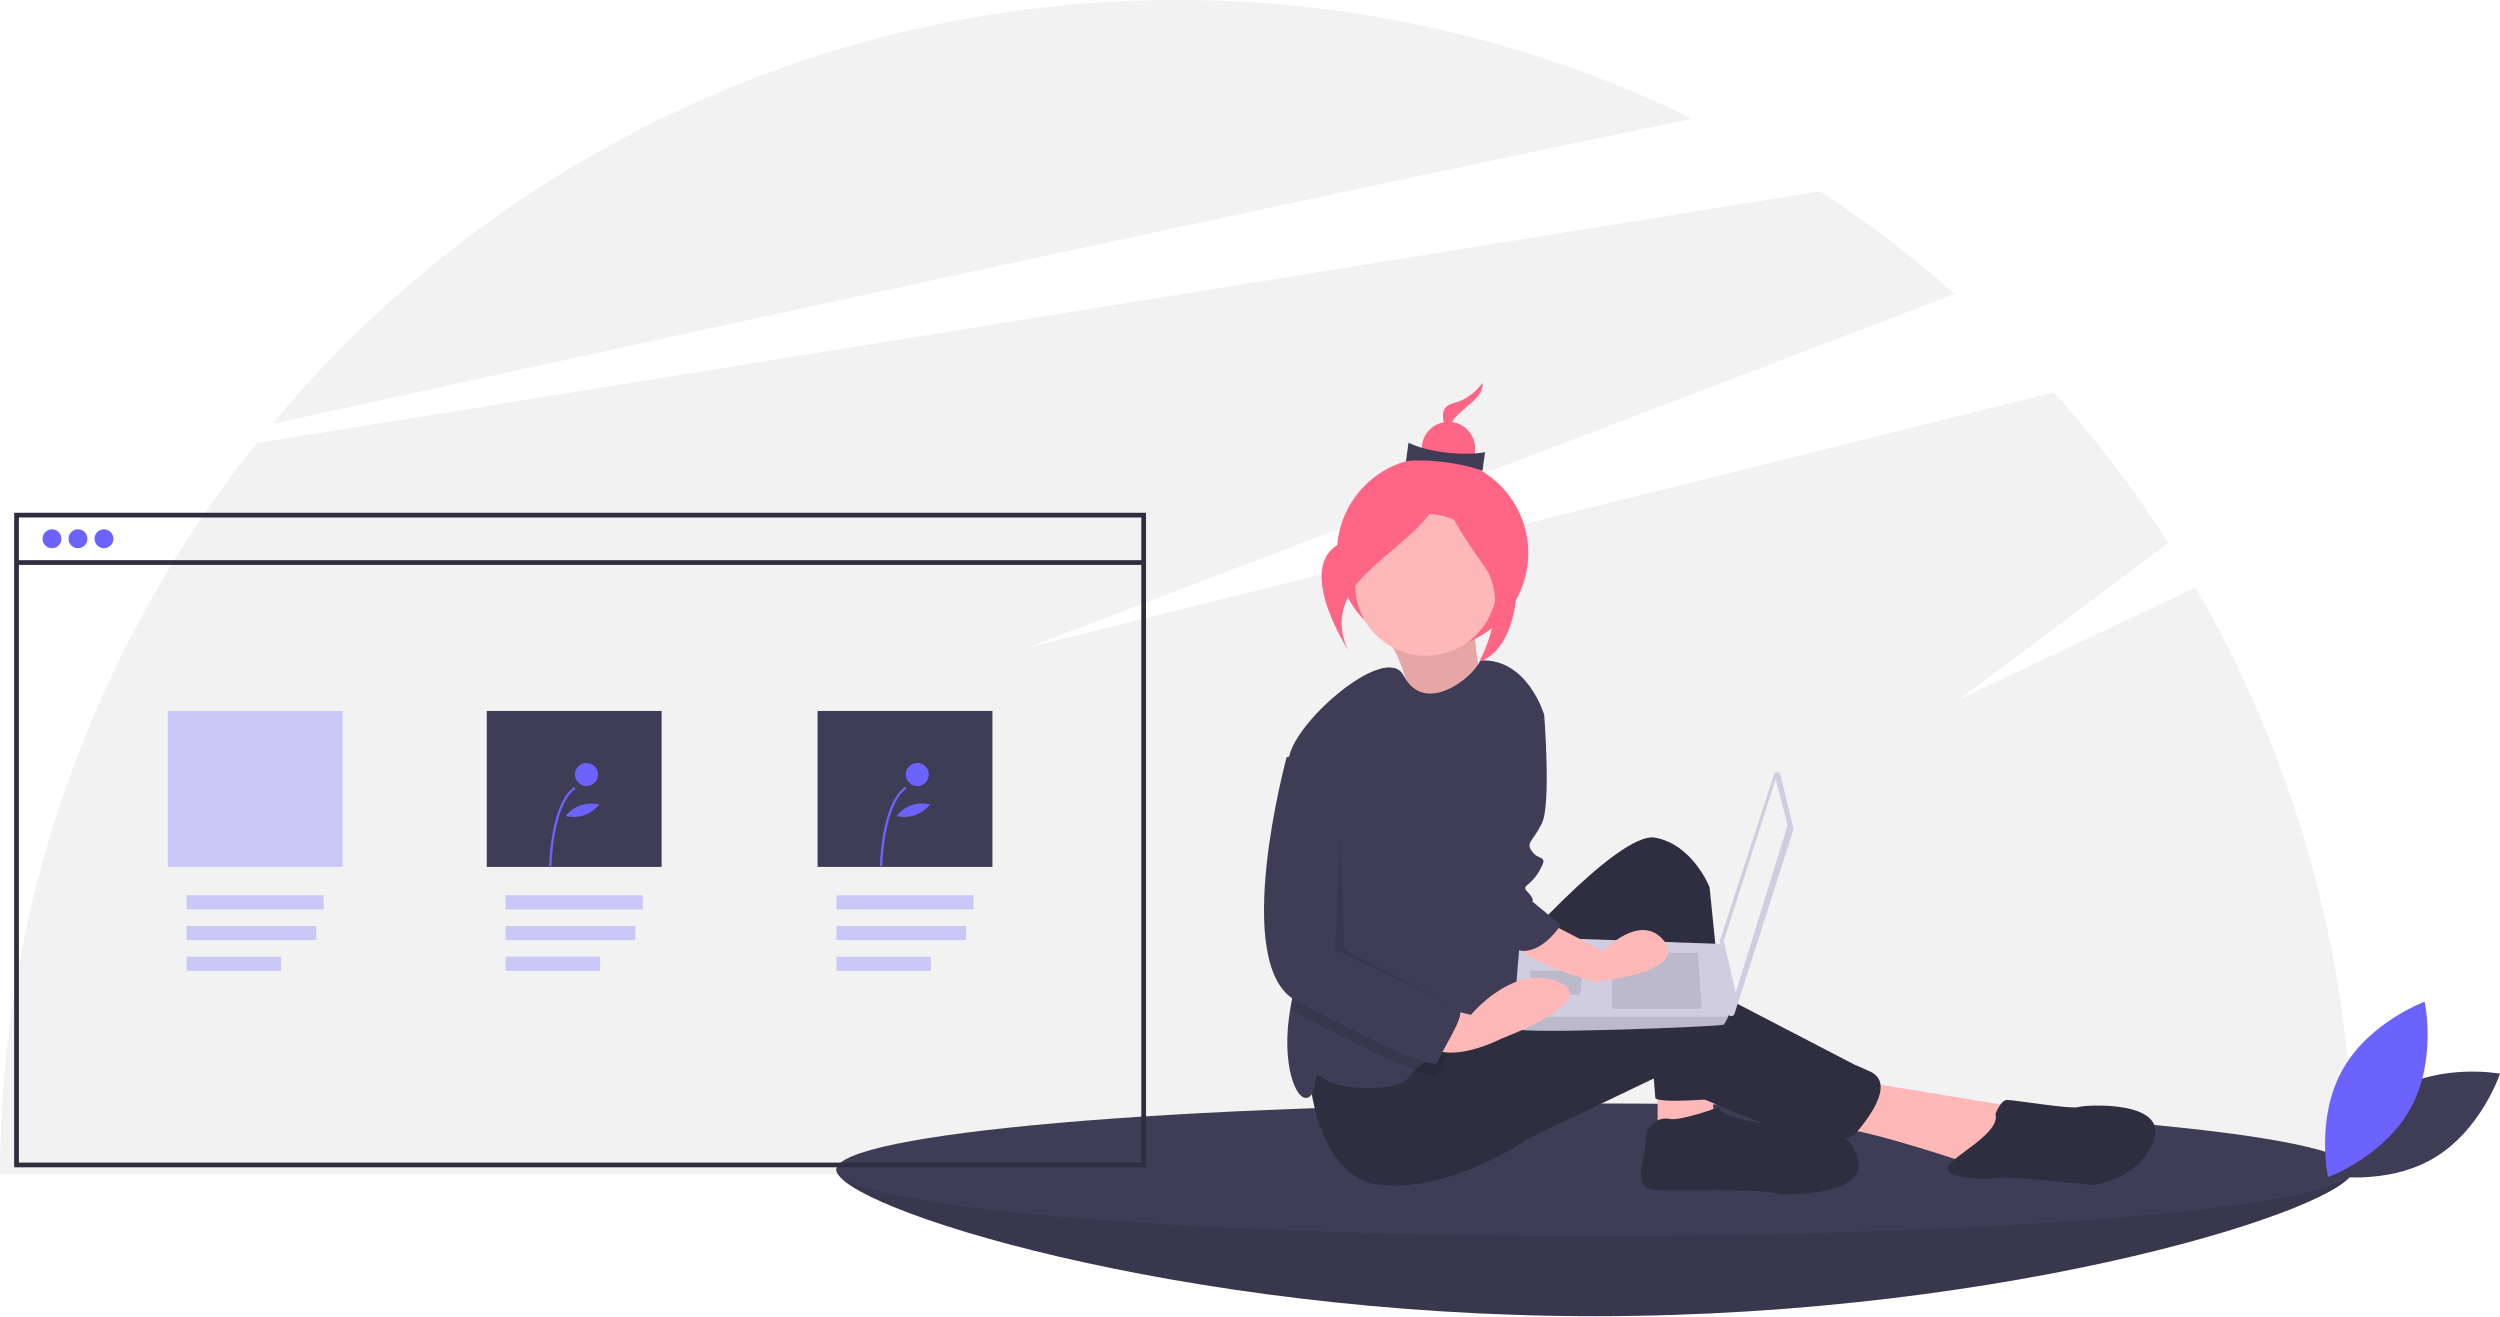
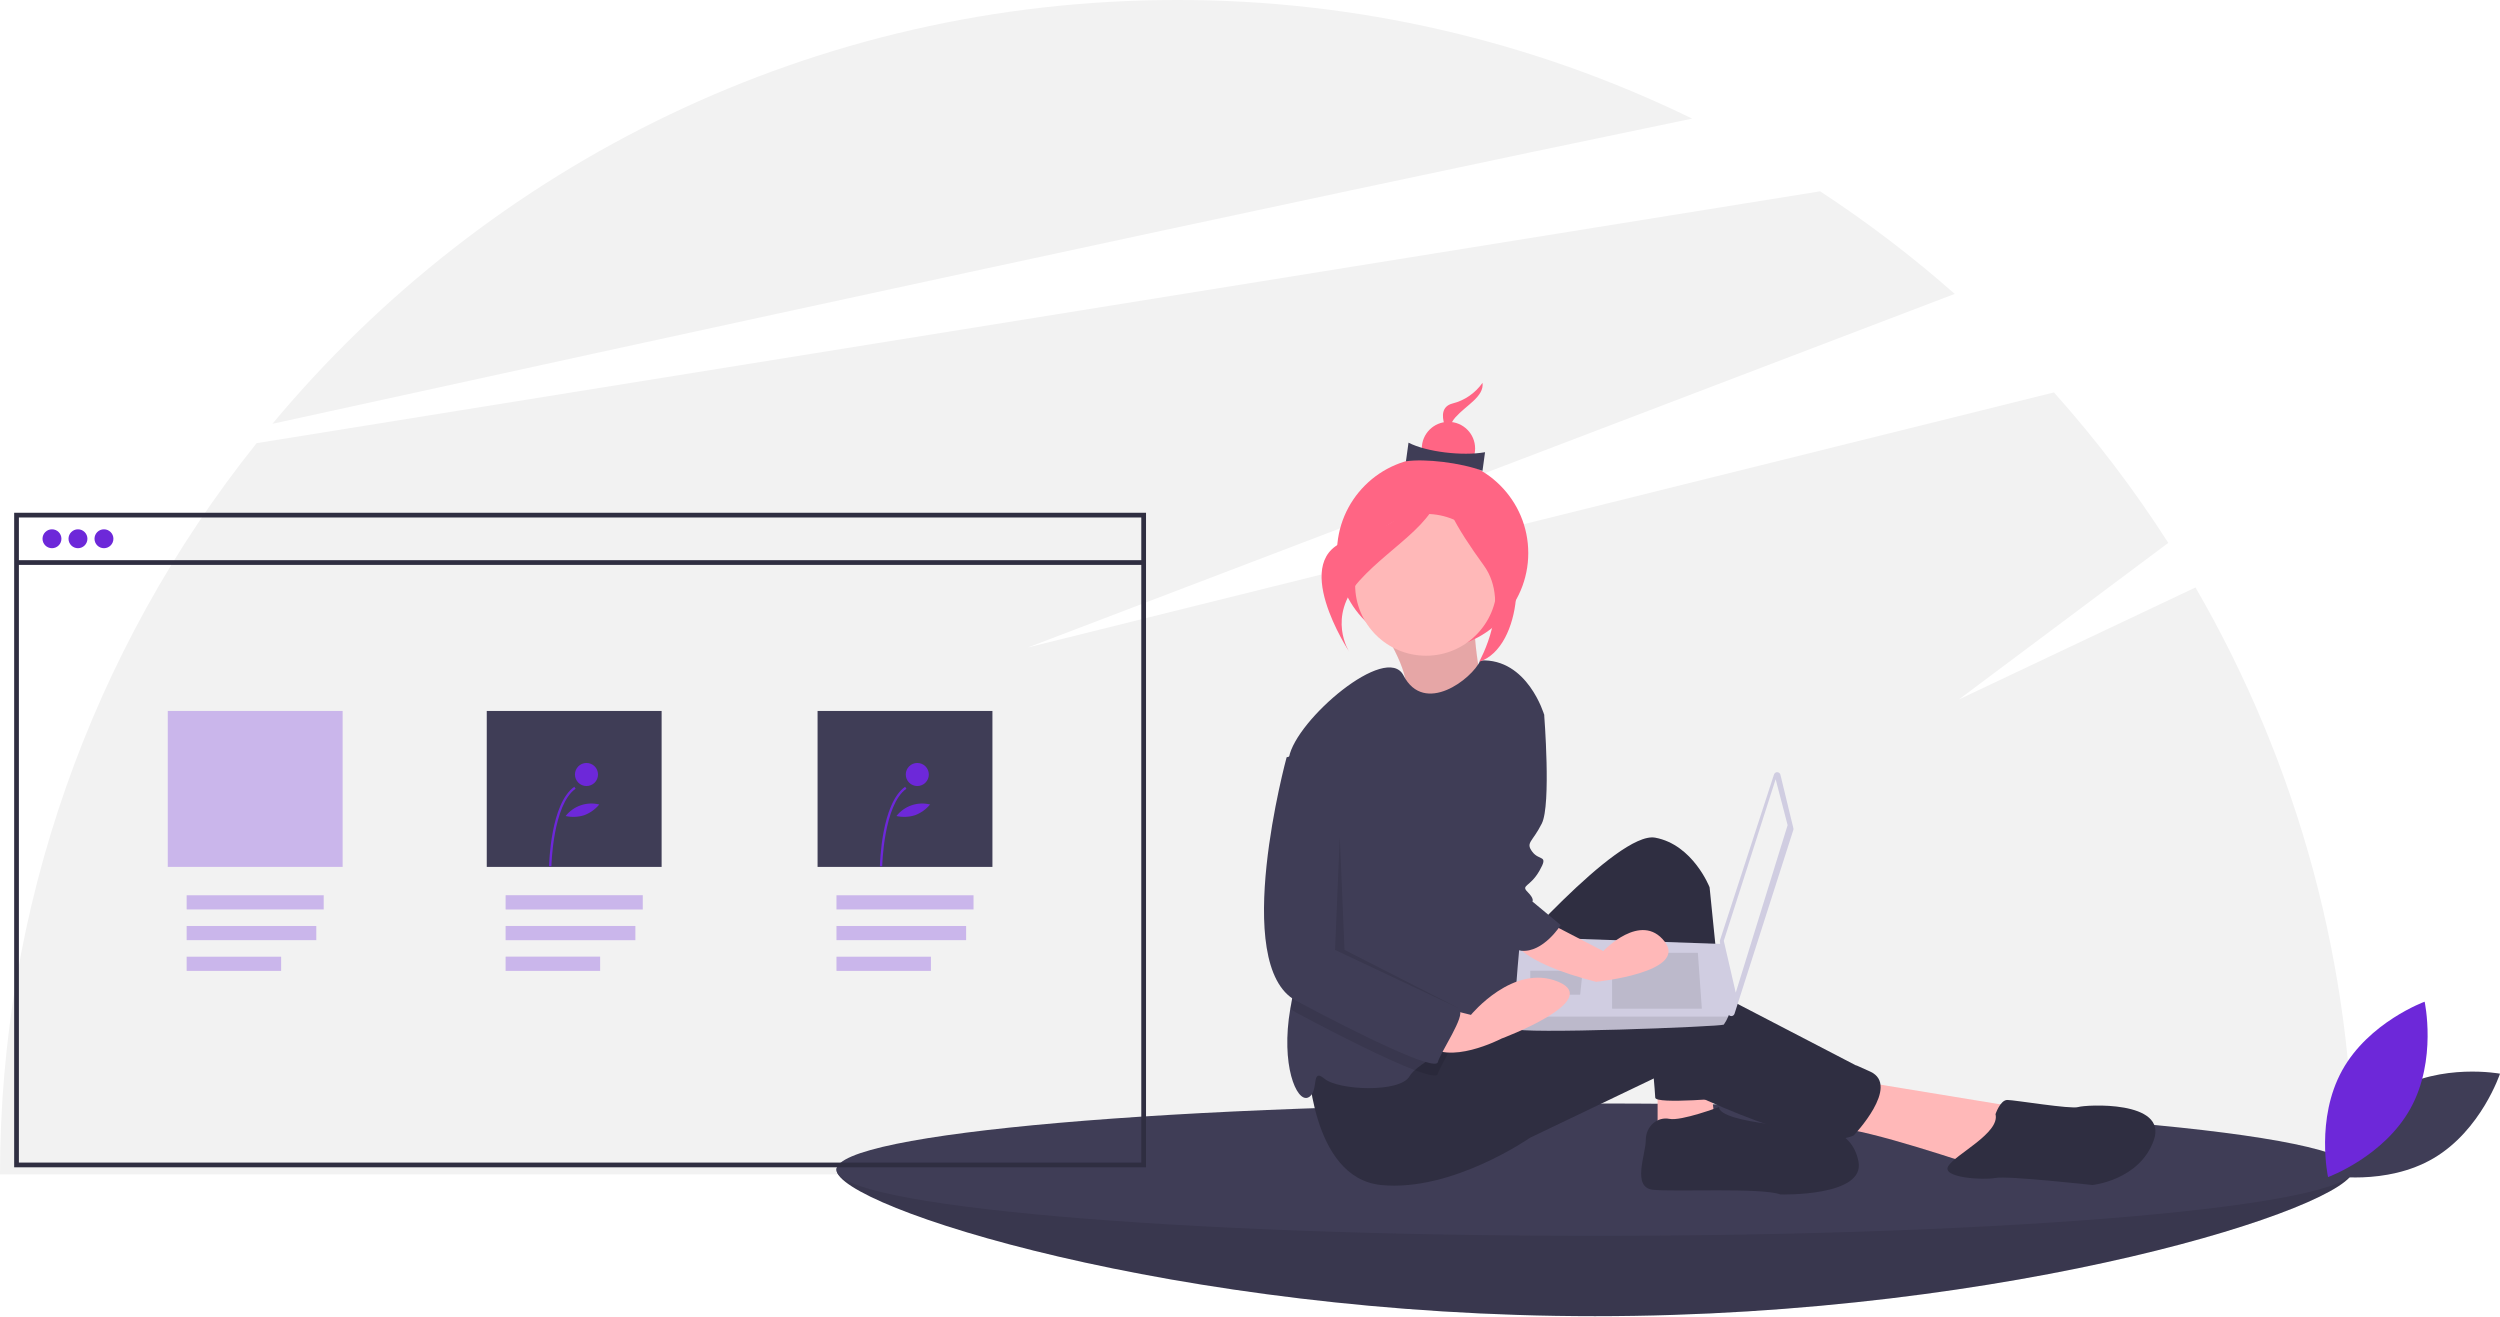
<svg xmlns="http://www.w3.org/2000/svg" id="e8c09660-db65-4061-a2dc-920e909a0453" data-name="Layer 1" width="1057.994" height="557" viewBox="0 0 1057.994 557">
  <path d="M1000.122,420.112,899.997,467.5l88.615-66.262a500.056,500.056,0,0,0-48.384-63.668L505.997,445.5,898.23,295.876a499.981,499.981,0,0,0-56.958-43.414L179.606,359.039A495.88,495.88,0,0,0,71.003,668.5h995.987A495.613,495.613,0,0,0,1000.122,420.112Z" transform="translate(-71.00317 -171.5)" fill="#f2f2f2" />
  <path d="M787.12,221.695A495.972,495.972,0,0,0,568.997,171.5c-153.83,0-291.361,69.753-382.71,179.349C342.713,316.574,615.064,257.243,787.12,221.695Z" transform="translate(-71.00317 -171.5)" fill="#f2f2f2" />
  <path d="M1066.997,666.5c0,15.464-143.717,62-321,62s-321-46.536-321-62,143.717,6,321,6S1066.997,651.036,1066.997,666.5Z" transform="translate(-71.00317 -171.5)" fill="#3f3d56" />
  <path d="M1066.997,666.5c0,15.464-143.717,62-321,62s-321-46.536-321-62,143.717,6,321,6S1066.997,651.036,1066.997,666.5Z" transform="translate(-71.00317 -171.5)" opacity="0.1" />
  <ellipse cx="674.994" cy="495" rx="321" ry="28" fill="#3f3d56" />
  <path d="M656.644,438.626s12.911,20.477,8.3,26.021,34.593,5.683,34.593,5.683-5.889-29.788-4.156-36.643Z" transform="translate(-71.00317 -171.5)" fill="#ffb8b8" />
  <path d="M656.644,438.626s12.911,20.477,8.3,26.021,34.593,5.683,34.593,5.683-5.889-29.788-4.156-36.643Z" transform="translate(-71.00317 -171.5)" opacity="0.1" />
  <circle cx="606.274" cy="234.063" r="40.484" fill="#ff6584" />
  <polygon points="701.494 453.5 701.494 477.5 725.494 472.5 723.494 455.5 701.494 453.5" fill="#ffb8b8" />
  <path d="M857.497,629l67,11-17,25s-47-16-59-16S857.497,629,857.497,629Z" transform="translate(-71.00317 -171.5)" fill="#ffb8b8" />
  <path d="M705.497,581s50-58,66-55,23,21,23,21l9,89s-32,3-32,0-6-67-6-67-47,104-72,35Z" transform="translate(-71.00317 -171.5)" fill="#2f2e41" />
  <path d="M624.497,620s1,50,31,53,63-20,63-20l54-25.87s64,33.87,83,24.87c0,0,20-21,7-27s-1,0-1,0l-77-40s-15-4-41,7-61,16-61,16Z" transform="translate(-71.00317 -171.5)" fill="#2f2e41" />
  <circle cx="603.494" cy="247.5" r="30" fill="#ffb8b8" />
  <path d="M717.497,503l-2,42s1,55-8,59c-4.55,2.02-13.69,6.08-22.14,10.52-6.34,3.32-12.29,6.84-15.61,9.87a11.194,11.194,0,0,0-2.25,2.61c-4,7-30,6-36,1s-2,6-7,8c-4.84,1.94-11.55-13.92-7.44-37.6.13-.79.28-1.59.44-2.4,4.59-22.95-2.62-77.92-1.51-99.16a37.369,37.369,0,0,1,.51-4.84c3-16,41.28-48.56,48.44-34.69,8.82,17.12,29.08,1.48,32.56-6.31,20-1,27,23,27,23Z" transform="translate(-71.00317 -171.5)" fill="#3f3d56" />
  <path d="M798.497,640s-16,6-21,5-10,3-10,9-6,20,3,21,46-1,54,2c0,0,36,1,33-14s-18-14-18-14S798.497,647,798.497,640Z" transform="translate(-71.00317 -171.5)" fill="#2f2e41" />
  <path d="M915.497,643s2-6,5-6,27,4,30,3,38-3,32,14-26,19-26,19-36-4-41-3-23,0-20-5S917.497,651,915.497,643Z" transform="translate(-71.00317 -171.5)" fill="#2f2e41" />
  <path d="M824.471,499.363l5.486,22.63a1.414,1.414,0,0,1-.027.764l-24.886,77.77a1.413,1.413,0,0,1-2.751-.271l-3.443-30.296a1.414,1.414,0,0,1,.061-.598l22.843-70.104A1.413,1.413,0,0,1,824.471,499.363Z" transform="translate(-71.00317 -171.5)" fill="#d0cde1" />
  <polygon points="751.45 329.775 756.515 349.191 734.565 420.104 729.5 398.155 751.45 329.775" fill="#f2f2f2" />
  <path d="M711.862,606.8c.844,2.533,87.797-.844,88.641-1.688a18.324,18.324,0,0,0,1.857-3.377c.794-1.688,1.52-3.377,1.52-3.377l-3.377-27.335-86.109-3.056s-2.153,23.165-2.592,33.768A25.331,25.331,0,0,0,711.862,606.8Z" transform="translate(-71.00317 -171.5)" fill="#d0cde1" />
  <polygon points="718.526 403.22 720.214 426.858 682.225 426.858 682.225 403.22 718.526 403.22" opacity="0.1" />
  <polygon points="669.562 410.818 669.789 410.773 668.718 420.949 647.612 420.949 647.612 410.818 669.562 410.818" opacity="0.1" />
  <path d="M711.862,606.8c.844,2.533,87.797-.844,88.641-1.688a18.324,18.324,0,0,0,1.857-3.377H711.803A25.331,25.331,0,0,0,711.862,606.8Z" transform="translate(-71.00317 -171.5)" opacity="0.1" />
  <path d="M698.409,333.5a22.13,22.13,0,0,1-12.769,8.778c-8.929,2.391-.073,15.809-.073,15.809s-3.22-4.879,1.425-10.046S699.112,339.34,698.409,333.5Z" transform="translate(-71.00317 -171.5)" fill="#ff6584" />
  <circle cx="612.982" cy="189.806" r="11.283" fill="#ff6584" />
  <path d="M698.39,370.762c-9.198-3.479-24.513-5.243-32.392-4.037l1.081-7.891c7.575,3.915,22.82,5.755,32.392,4.037Z" transform="translate(-71.00317 -171.5)" fill="#3f3d56" />
  <path d="M680.592,373.587s-11.527,19.174-38.332,26.351-.219,47.458-.219,47.458-9.668-14.647,4.277-30.159S682.702,391.12,680.592,373.587Z" transform="translate(-71.00317 -171.5)" fill="#ff6584" />
  <path d="M681.507,372.422s11.074,26.336,23.231,28.826,11.235,44.103-7.777,50.344c0,0,13.863-24.396,2.013-40.757S679.64,381.54,681.507,372.422Z" transform="translate(-71.00317 -171.5)" fill="#ff6584" />
  <path d="M685.357,614.52c-2.47,4.67-5.37,9.52-5.86,11.48-.33,1.33-3.99.56-9.75-1.61-11.55-4.37-31.57-14.38-50.25-24.39a15.775,15.775,0,0,1-2.44-1.6c.13-.79.28-1.59.44-2.4,4.59-22.95-2.62-77.92-1.51-99.16l8.51-2.84,17,16v68s44,24,47,26C690.027,605.02,687.917,609.67,685.357,614.52Z" transform="translate(-71.00317 -171.5)" opacity="0.1" />
  <path d="M722.497,560l27,14s16-17,26-4-29,17-29,17-34-8-35-19S722.497,560,722.497,560Z" transform="translate(-71.00317 -171.5)" fill="#ffb8b8" />
  <path d="M677.497,597l16,4s18-22,37-14-24,24-24,24-23,12-32,2S677.497,597,677.497,597Z" transform="translate(-71.00317 -171.5)" fill="#ffb8b8" />
  <path d="M712.497,465c1,1,12,9,12,9s3,38-1,46-7,8-4,12,7,1,3,8-8,6-5,9,2,4,2,4l12,10s-7.362,11.726-16.681,10.863S697.497,528,697.497,528Z" transform="translate(-71.00317 -171.5)" fill="#3f3d56" />
  <path d="M624.497,489l-9,3s-24,88,4,103,59,30,60,26,12-20,9-22-47-26-47-26V505Z" transform="translate(-71.00317 -171.5)" fill="#3f3d56" />
  <polygon points="566.994 354 564.994 402 617.994 427 568.994 402 566.994 354" opacity="0.1" />
  <path d="M1084.097,633.143c-20.155,11.884-28.088,35.774-28.088,35.774s24.745,4.621,44.9-7.263,28.088-35.774,28.088-35.774S1104.252,621.259,1084.097,633.143Z" transform="translate(-71.00317 -171.5)" fill="#3f3d56" />
-   <path d="M1091.16,640.511c-11.287,20.496-34.933,29.128-34.933,29.128s-5.347-24.598,5.94-45.094,34.933-29.128,34.933-29.128S1102.446,620.016,1091.16,640.511Z" transform="translate(-71.00317 -171.5)" fill="#6c63ff" />
-   <circle cx="21.994" cy="228" r="4" fill="#6c63ff" />
-   <circle cx="32.994" cy="228" r="4" fill="#6c63ff" />
-   <circle cx="43.994" cy="228" r="4" fill="#6c63ff" />
-   <rect x="78.994" y="378.873" width="58" height="6" fill="#6c63ff" opacity="0.3" />
-   <rect x="78.994" y="391.873" width="54.865" height="6" fill="#6c63ff" opacity="0.3" />
-   <rect x="78.994" y="404.873" width="39.973" height="6" fill="#6c63ff" opacity="0.3" />
+   <path d="M1091.16,640.511c-11.287,20.496-34.933,29.128-34.933,29.128s-5.347-24.598,5.94-45.094,34.933-29.128,34.933-29.128S1102.446,620.016,1091.16,640.511Z" transform="translate(-71.00317 -171.5)" fill="#6d28d9" />
+   <circle cx="21.994" cy="228" r="4" fill="#6d28d9" />
+   <circle cx="32.994" cy="228" r="4" fill="#6d28d9" />
+   <circle cx="43.994" cy="228" r="4" fill="#6d28d9" />
+   <rect x="78.994" y="378.873" width="58" height="6" fill="#6d28d9" opacity="0.3" />
+   <rect x="78.994" y="391.873" width="54.865" height="6" fill="#6d28d9" opacity="0.3" />
+   <rect x="78.994" y="404.873" width="39.973" height="6" fill="#6d28d9" opacity="0.3" />
  <g opacity="0.3">
-     <rect x="213.994" y="378.873" width="58" height="6" fill="#6c63ff" />
-     <rect x="213.994" y="391.873" width="54.865" height="6" fill="#6c63ff" />
-     <rect x="213.994" y="404.873" width="39.973" height="6" fill="#6c63ff" />
-     <rect x="213.994" y="378.873" width="58" height="6" fill="#6c63ff" opacity="0.3" />
-     <rect x="213.994" y="391.873" width="54.865" height="6" fill="#6c63ff" opacity="0.3" />
-     <rect x="213.994" y="404.873" width="39.973" height="6" fill="#6c63ff" opacity="0.3" />
+     <rect x="213.994" y="378.873" width="58" height="6" fill="#6d28d9" />
+     <rect x="213.994" y="391.873" width="54.865" height="6" fill="#6d28d9" />
+     <rect x="213.994" y="404.873" width="39.973" height="6" fill="#6d28d9" />
+     <rect x="213.994" y="378.873" width="58" height="6" fill="#6d28d9" opacity="0.3" />
+     <rect x="213.994" y="391.873" width="54.865" height="6" fill="#6d28d9" opacity="0.3" />
+     <rect x="213.994" y="404.873" width="39.973" height="6" fill="#6d28d9" opacity="0.3" />
  </g>
-   <rect x="353.994" y="378.873" width="58" height="6" fill="#6c63ff" opacity="0.3" />
-   <rect x="353.994" y="391.873" width="54.865" height="6" fill="#6c63ff" opacity="0.3" />
-   <rect x="353.994" y="404.873" width="39.973" height="6" fill="#6c63ff" opacity="0.3" />
-   <rect x="70.994" y="300.873" width="74" height="66" fill="#6c63ff" opacity="0.3" />
+   <rect x="353.994" y="378.873" width="58" height="6" fill="#6d28d9" opacity="0.3" />
+   <rect x="353.994" y="391.873" width="54.865" height="6" fill="#6d28d9" opacity="0.3" />
+   <rect x="353.994" y="404.873" width="39.973" height="6" fill="#6d28d9" opacity="0.3" />
+   <rect x="70.994" y="300.873" width="74" height="66" fill="#6d28d9" opacity="0.3" />
  <rect x="205.994" y="300.873" width="74" height="66" fill="#3f3d56" />
  <rect x="345.994" y="300.873" width="74" height="66" fill="#3f3d56" />
-   <path d="M304.355,538.095l-.976-.019c.021-1.081.631-26.561,10.662-33.604l.561.799C304.976,512.03,304.36,537.835,304.355,538.095Z" transform="translate(-71.00317 -171.5)" fill="#6c63ff" />
-   <circle cx="248.2" cy="327.768" r="4.881" fill="#6c63ff" />
-   <path d="M318.216,516.504a15.198,15.198,0,0,1-7.841.339,13.85,13.85,0,0,1,14.24-4.884A15.198,15.198,0,0,1,318.216,516.504Z" transform="translate(-71.00317 -171.5)" fill="#6c63ff" />
-   <path d="M444.355,538.095l-.976-.019c.021-1.081.631-26.561,10.662-33.604l.561.799C444.976,512.03,444.36,537.835,444.355,538.095Z" transform="translate(-71.00317 -171.5)" fill="#6c63ff" />
-   <circle cx="388.2" cy="327.768" r="4.881" fill="#6c63ff" />
-   <path d="M458.216,516.504a15.198,15.198,0,0,1-7.841.339,13.85,13.85,0,0,1,14.24-4.884A15.198,15.198,0,0,1,458.216,516.504Z" transform="translate(-71.00317 -171.5)" fill="#6c63ff" />
+   <path d="M304.355,538.095l-.976-.019c.021-1.081.631-26.561,10.662-33.604l.561.799C304.976,512.03,304.36,537.835,304.355,538.095Z" transform="translate(-71.00317 -171.5)" fill="#6d28d9" />
+   <circle cx="248.2" cy="327.768" r="4.881" fill="#6d28d9" />
+   <path d="M318.216,516.504a15.198,15.198,0,0,1-7.841.339,13.85,13.85,0,0,1,14.24-4.884A15.198,15.198,0,0,1,318.216,516.504Z" transform="translate(-71.00317 -171.5)" fill="#6d28d9" />
+   <path d="M444.355,538.095l-.976-.019c.021-1.081.631-26.561,10.662-33.604l.561.799C444.976,512.03,444.36,537.835,444.355,538.095Z" transform="translate(-71.00317 -171.5)" fill="#6d28d9" />
+   <circle cx="388.2" cy="327.768" r="4.881" fill="#6d28d9" />
+   <path d="M458.216,516.504a15.198,15.198,0,0,1-7.841.339,13.85,13.85,0,0,1,14.24-4.884A15.198,15.198,0,0,1,458.216,516.504Z" transform="translate(-71.00317 -171.5)" fill="#6d28d9" />
  <path d="M555.997,665.5h-479v-277h479Zm-477-2h475v-273h-475Z" transform="translate(-71.00317 -171.5)" fill="#2f2e41" />
  <rect x="6.994" y="237.065" width="477" height="2" fill="#2f2e41" />
</svg>
